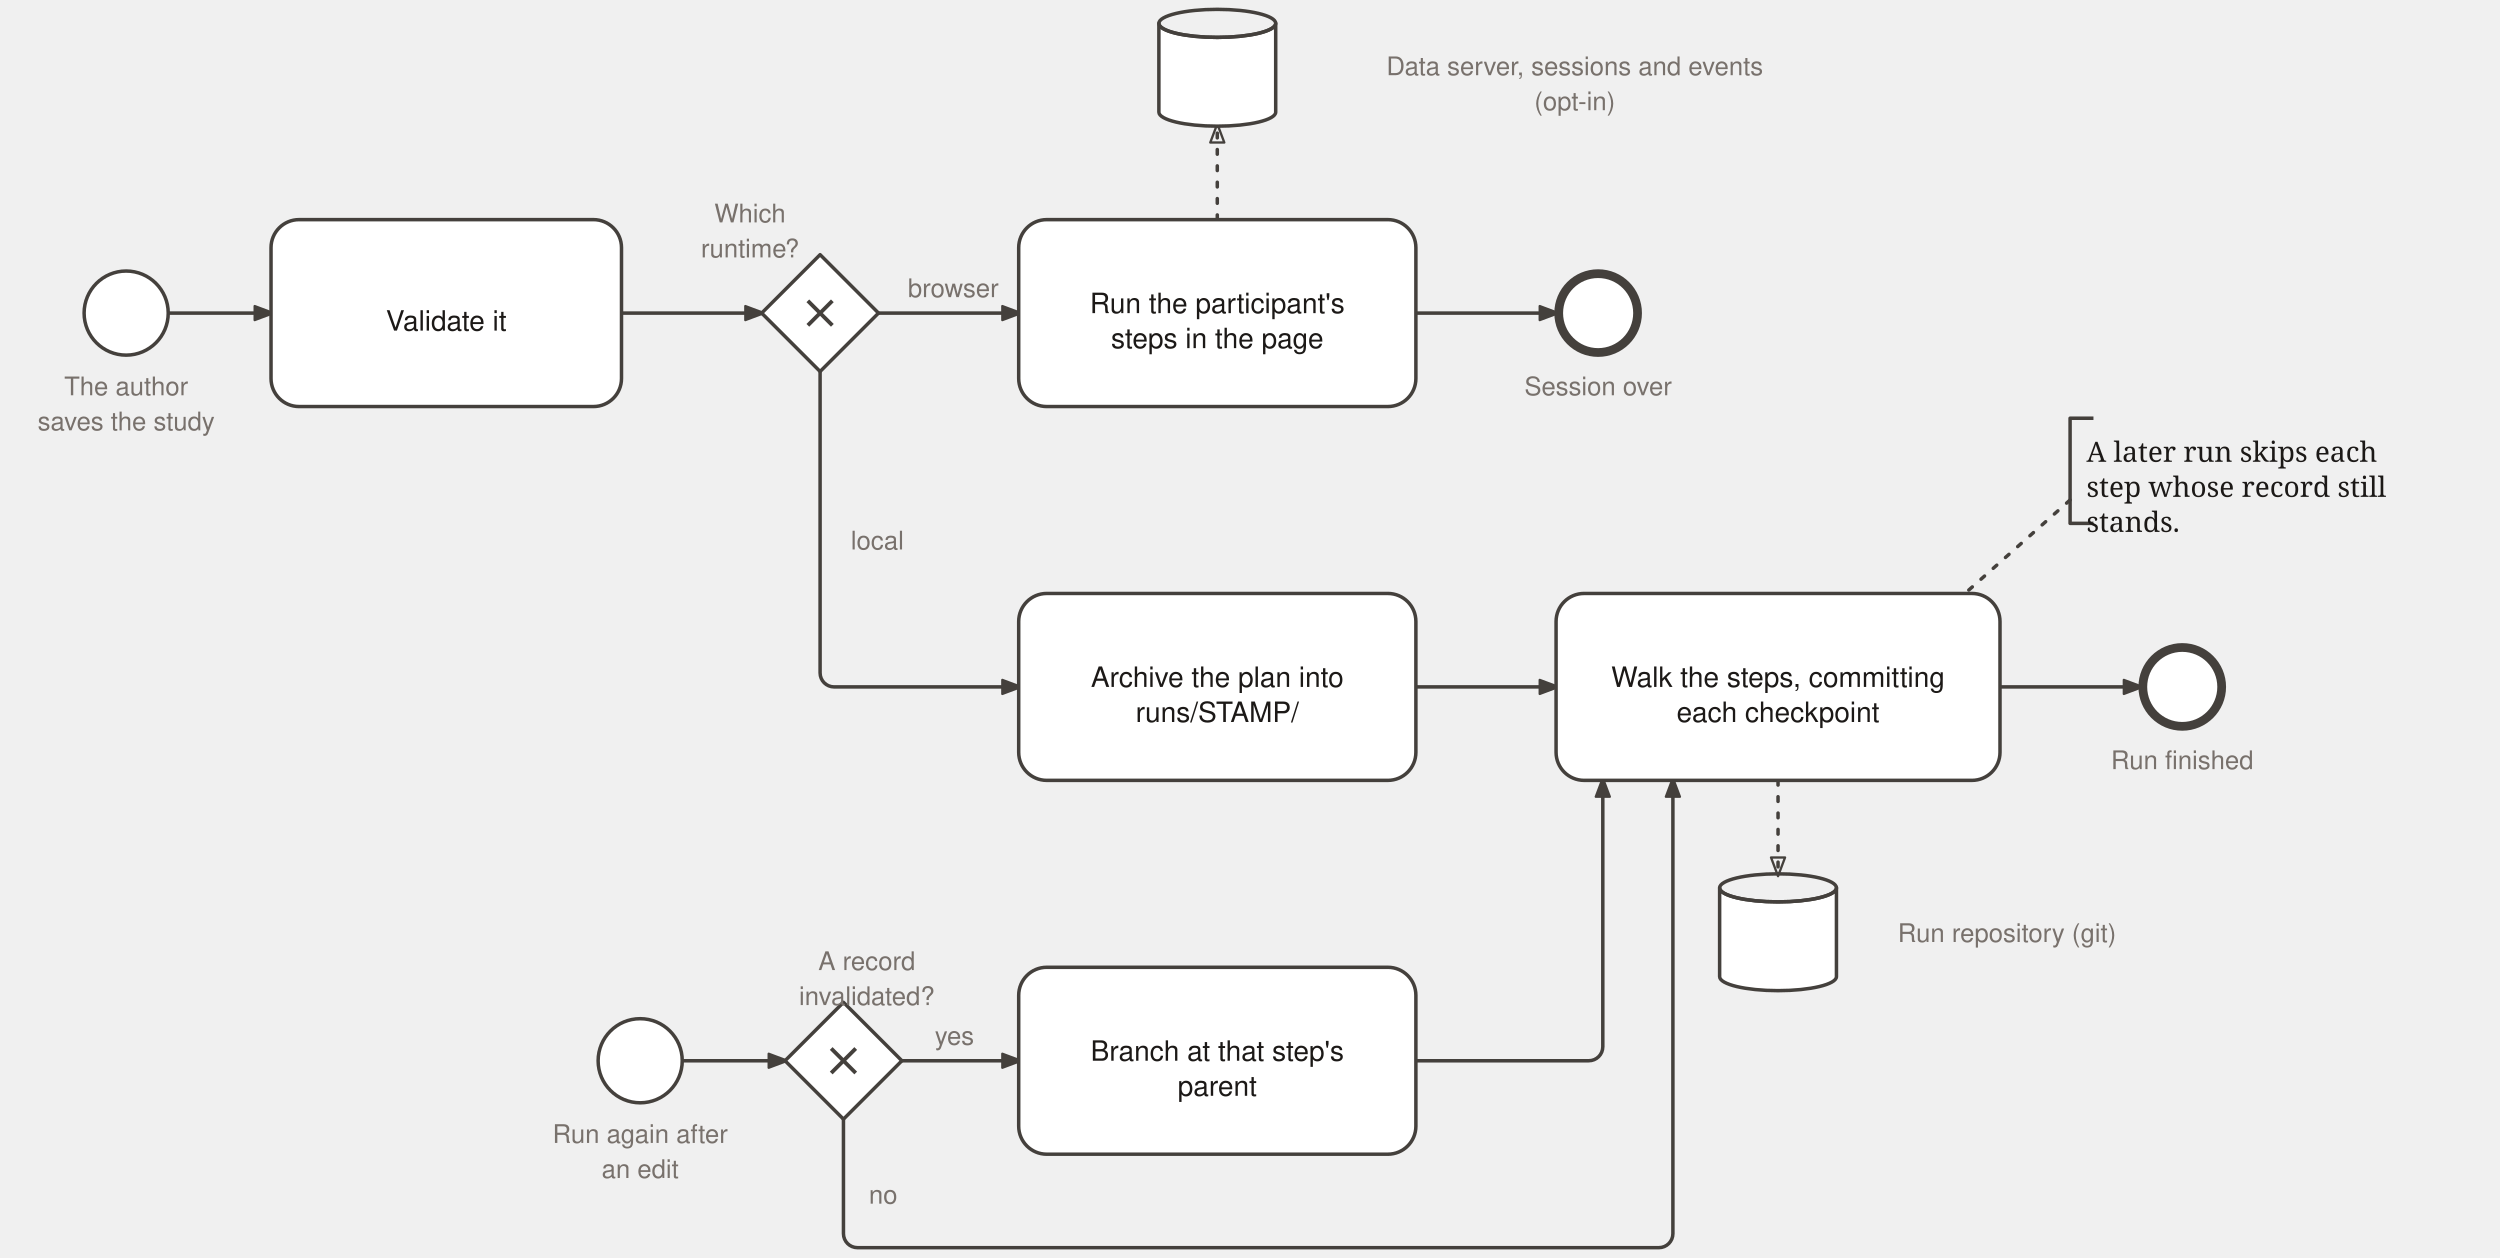
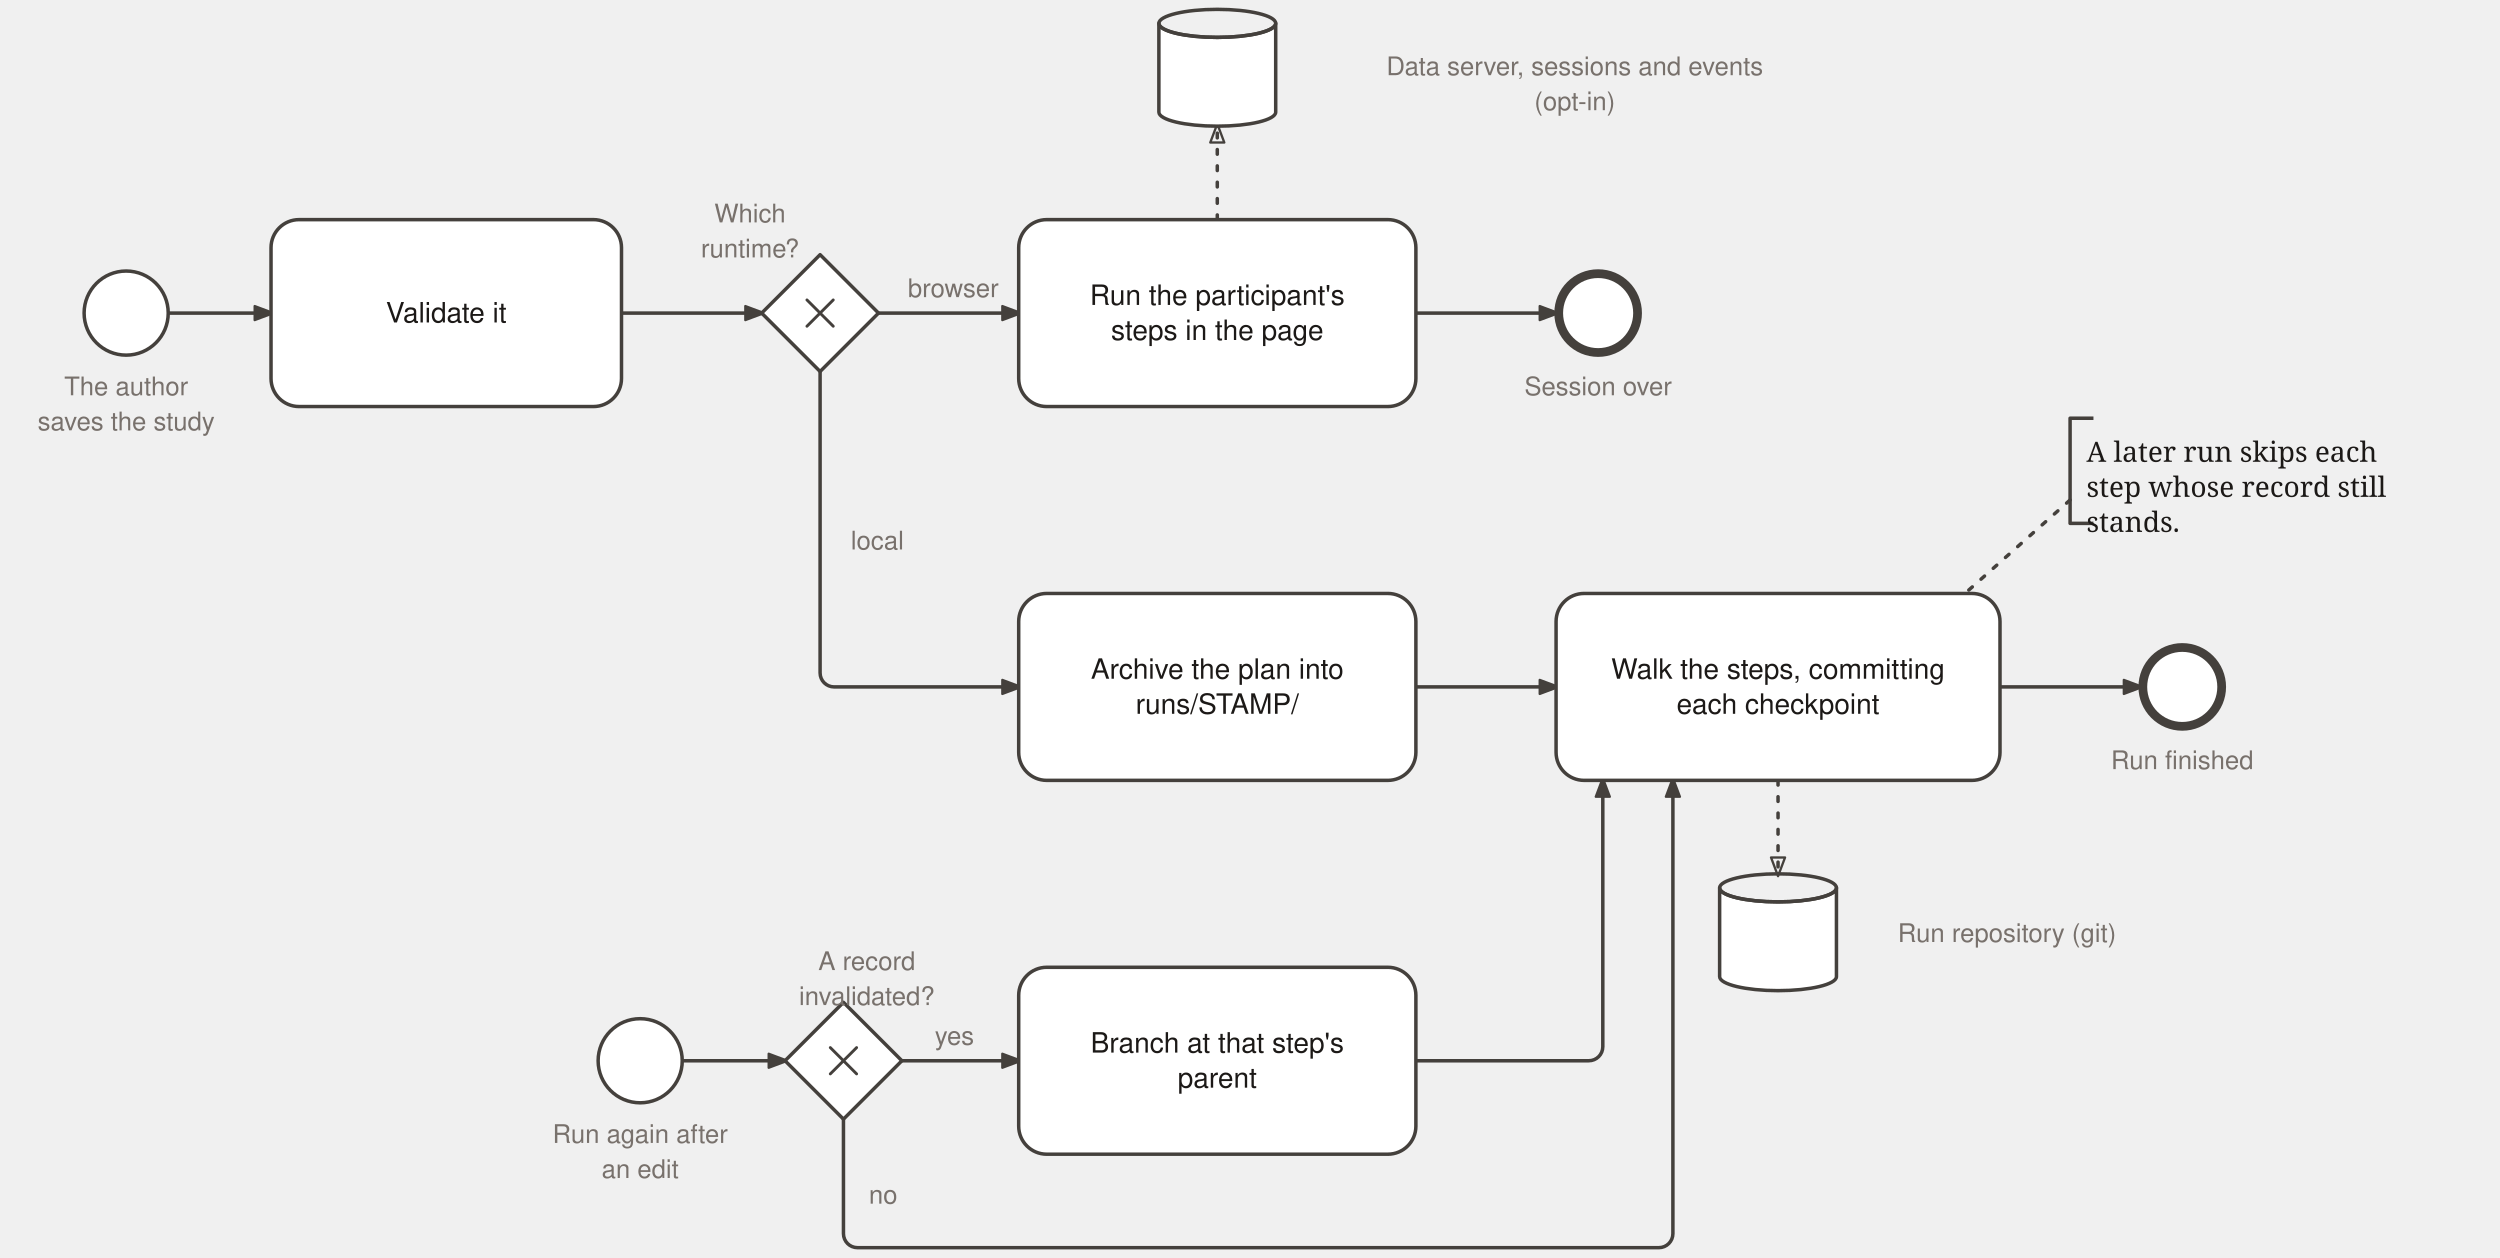
<svg xmlns="http://www.w3.org/2000/svg" class="sf-canvas" viewBox="74 26 1070 538" width="1070" height="538">
  <defs>
    <marker id="sf-arrow-sequence" markerWidth="10" markerHeight="10" refX="8" refY="5" orient="auto" markerUnits="userSpaceOnUse">
      <path d="M1,2 L9,5 L1,8 Z" fill="context-stroke" stroke="context-stroke" stroke-width="1" stroke-linejoin="round" />
    </marker>
    <marker id="sf-arrow-message" markerWidth="10" markerHeight="10" refX="8" refY="5" orient="auto" markerUnits="userSpaceOnUse">
      <path d="M1,2 L9,5 L1,8 Z" fill="none" stroke="context-stroke" stroke-width="1" stroke-linejoin="round" />
    </marker>
    <marker id="sf-arrow-open" markerWidth="10" markerHeight="10" refX="8" refY="5" orient="auto" markerUnits="userSpaceOnUse">
      <path d="M1,2 L9,5 L1,8 Z" fill="none" stroke="context-stroke" stroke-width="1" stroke-linejoin="round" />
    </marker>
    <marker id="sf-marker-default" markerWidth="10" markerHeight="10" refX="0" refY="5" orient="auto" markerUnits="userSpaceOnUse">
      <path d="M3,2 L7,8" fill="none" stroke="context-stroke" stroke-width="1.5" />
    </marker>
    <marker id="sf-marker-message-start" markerWidth="10" markerHeight="10" refX="1.5" refY="5" orient="auto" markerUnits="userSpaceOnUse">
      <circle cx="5" cy="5" r="3" fill="#ffffff" stroke="context-stroke" stroke-width="1" />
    </marker>
  </defs>
  <g data-layer="elements">
    <g class="sf-connection" data-element-id="Out_Events" data-element-type="bpmn:DataOutputAssociation">
      <path class="sf-connection-line" d="M 595 120 L 595 80" data-waypoints="595,120 595,80" fill="none" stroke="#44403c" stroke-width="1.5" stroke-linejoin="round" stroke-linecap="round" stroke-dasharray="2,5" marker-end="url(#sf-arrow-open)" />
    </g>
    <g class="sf-connection" data-element-id="Out_Commits" data-element-type="bpmn:DataOutputAssociation">
      <path class="sf-connection-line" d="M 835 360 L 835 400" data-waypoints="835,360 835,400" fill="none" stroke="#44403c" stroke-width="1.5" stroke-linejoin="round" stroke-linecap="round" stroke-dasharray="2,5" marker-end="url(#sf-arrow-open)" />
    </g>
    <g class="sf-connection" data-element-id="Flow_Saved" data-element-type="bpmn:SequenceFlow">
      <path class="sf-connection-line" d="M 146 160 L 190 160" data-waypoints="146,160 190,160" fill="none" stroke="#44403c" stroke-width="1.5" stroke-linejoin="round" stroke-linecap="round" marker-end="url(#sf-arrow-sequence)" />
    </g>
    <g class="sf-connection" data-element-id="Flow_Valid" data-element-type="bpmn:SequenceFlow">
      <path class="sf-connection-line" d="M 340 160 L 400 160" data-waypoints="340,160 400,160" fill="none" stroke="#44403c" stroke-width="1.5" stroke-linejoin="round" stroke-linecap="round" marker-end="url(#sf-arrow-sequence)" />
    </g>
    <g class="sf-connection" data-element-id="Flow_Browser" data-element-type="bpmn:SequenceFlow">
      <path class="sf-connection-line" d="M 450 160 L 510 160" data-waypoints="450,160 510,160" fill="none" stroke="#44403c" stroke-width="1.5" stroke-linejoin="round" stroke-linecap="round" marker-end="url(#sf-arrow-sequence)" />
    </g>
    <g class="sf-connection" data-element-id="Flow_Local" data-element-type="bpmn:SequenceFlow">
      <path class="sf-connection-line" d="M 425 185 L 425 314 A 6 6 0 0 0 431 320 L 510 320" data-waypoints="425,185 425,320 510,320" fill="none" stroke="#44403c" stroke-width="1.5" stroke-linejoin="round" stroke-linecap="round" marker-end="url(#sf-arrow-sequence)" />
    </g>
    <g class="sf-connection" data-element-id="Flow_Session" data-element-type="bpmn:SequenceFlow">
      <path class="sf-connection-line" d="M 680 160 L 740 160" data-waypoints="680,160 740,160" fill="none" stroke="#44403c" stroke-width="1.5" stroke-linejoin="round" stroke-linecap="round" marker-end="url(#sf-arrow-sequence)" />
    </g>
    <g class="sf-connection" data-element-id="Flow_Archived" data-element-type="bpmn:SequenceFlow">
      <path class="sf-connection-line" d="M 680 320 L 740 320" data-waypoints="680,320 740,320" fill="none" stroke="#44403c" stroke-width="1.5" stroke-linejoin="round" stroke-linecap="round" marker-end="url(#sf-arrow-sequence)" />
    </g>
    <g class="sf-connection" data-element-id="Flow_Walked" data-element-type="bpmn:SequenceFlow">
      <path class="sf-connection-line" d="M 930 320 L 990 320" data-waypoints="930,320 990,320" fill="none" stroke="#44403c" stroke-width="1.5" stroke-linejoin="round" stroke-linecap="round" marker-end="url(#sf-arrow-sequence)" />
    </g>
    <g class="sf-connection" data-element-id="Flow_Again" data-element-type="bpmn:SequenceFlow">
      <path class="sf-connection-line" d="M 366 480 L 410 480" data-waypoints="366,480 410,480" fill="none" stroke="#44403c" stroke-width="1.5" stroke-linejoin="round" stroke-linecap="round" marker-end="url(#sf-arrow-sequence)" />
    </g>
    <g class="sf-connection" data-element-id="Flow_Branch" data-element-type="bpmn:SequenceFlow">
      <path class="sf-connection-line" d="M 460 480 L 510 480" data-waypoints="460,480 510,480" fill="none" stroke="#44403c" stroke-width="1.5" stroke-linejoin="round" stroke-linecap="round" marker-end="url(#sf-arrow-sequence)" />
    </g>
    <g class="sf-connection" data-element-id="Flow_Branched" data-element-type="bpmn:SequenceFlow">
      <path class="sf-connection-line" d="M 680 480 L 754 480 A 6 6 0 0 0 760 474 L 760 360" data-waypoints="680,480 760,480 760,360" fill="none" stroke="#44403c" stroke-width="1.5" stroke-linejoin="round" stroke-linecap="round" marker-end="url(#sf-arrow-sequence)" />
    </g>
    <g class="sf-connection" data-element-id="Flow_In_Place" data-element-type="bpmn:SequenceFlow">
      <path class="sf-connection-line" d="M 435 505 L 435 554 A 6 6 0 0 0 441 560 L 784 560 A 6 6 0 0 0 790 554 L 790 360" data-waypoints="435,505 435,560 790,560 790,360" fill="none" stroke="#44403c" stroke-width="1.5" stroke-linejoin="round" stroke-linecap="round" marker-end="url(#sf-arrow-sequence)" />
    </g>
    <g class="sf-connection" data-element-id="Skip_Link" data-element-type="bpmn:Association">
      <path class="sf-connection-line" d="M 960 240 L 915 280" data-waypoints="960,240 915,280" fill="none" stroke="#44403c" stroke-width="1.5" stroke-linejoin="round" stroke-linecap="round" stroke-dasharray="2,5" />
    </g>
    <g class="sf-external-label" data-element-id="Flow_Browser_label" data-element-type="bpmn:SequenceFlow" data-label-owner="Flow_Browser" transform="translate(456, 142)">
      <text class="sf-label" x="26" y="7.5" fill="#78716c" font-size="11" font-weight="400" font-family="&quot;IBM Plex Sans&quot;, Helvetica, sans-serif" text-anchor="middle" dominant-baseline="middle" stroke-width="0">browser</text>
    </g>
    <g class="sf-external-label" data-element-id="Flow_Local_label" data-element-type="bpmn:SequenceFlow" data-label-owner="Flow_Local" transform="translate(432, 250)">
      <text class="sf-label" x="17.5" y="7.5" fill="#78716c" font-size="11" font-weight="400" font-family="&quot;IBM Plex Sans&quot;, Helvetica, sans-serif" text-anchor="middle" dominant-baseline="middle" stroke-width="0">local</text>
    </g>
    <g class="sf-external-label" data-element-id="Flow_Branch_label" data-element-type="bpmn:SequenceFlow" data-label-owner="Flow_Branch" transform="translate(470, 462)">
      <text class="sf-label" x="12.5" y="7.5" fill="#78716c" font-size="11" font-weight="400" font-family="&quot;IBM Plex Sans&quot;, Helvetica, sans-serif" text-anchor="middle" dominant-baseline="middle" stroke-width="0">yes</text>
    </g>
    <g class="sf-external-label" data-element-id="Flow_In_Place_label" data-element-type="bpmn:SequenceFlow" data-label-owner="Flow_In_Place" transform="translate(442, 530)">
      <text class="sf-label" x="10" y="7.5" fill="#78716c" font-size="11" font-weight="400" font-family="&quot;IBM Plex Sans&quot;, Helvetica, sans-serif" text-anchor="middle" dominant-baseline="middle" stroke-width="0">no</text>
    </g>
    <g class="sf-shape" data-element-id="Save" data-element-type="bpmn:StartEvent" transform="translate(110, 142)">
      <circle cx="18" cy="18" r="18" fill="#ffffff" stroke="#44403c" stroke-width="1.5" />
    </g>
    <g class="sf-shape" data-element-id="Validate" data-element-type="bpmn:Task" transform="translate(190, 120)">
      <rect x="0" y="0" width="150" height="80" rx="12" ry="12" fill="#ffffff" stroke="#44403c" stroke-width="1.5" />
-       <text class="sf-label" x="75" y="43.5" fill="#1c1917" font-size="12" font-weight="500" font-family="&quot;IBM Plex Sans&quot;, Helvetica, sans-serif" text-anchor="middle" dominant-baseline="middle" stroke-width="0">Validate it</text>
+       <text class="sf-label" x="75" y="40" fill="#1c1917" font-size="12" font-weight="500" font-family="&quot;IBM Plex Sans&quot;, Helvetica, sans-serif" text-anchor="middle" dominant-baseline="middle" stroke-width="0">Validate it</text>
    </g>
    <g class="sf-shape" data-element-id="Runtime" data-element-type="bpmn:ExclusiveGateway" transform="translate(400, 135)">
      <polygon points="25,0 50,25 25,50 0,25" fill="#ffffff" stroke="#44403c" stroke-width="1.5" stroke-linecap="round" stroke-linejoin="round" />
-       <svg x="15" y="15" width="20" height="20" class="sf-icon" viewBox="0 0 24 24" stroke="none" color="#44403c" data-icon-key="ExclusiveGateway">
-         <path fill="#44403c" d="M19 6.41L17.59 5L12 10.59L6.41 5L5 6.41L10.59 12L5 17.59L6.41 19L12 13.41L17.59 19L19 17.59L13.41 12z" />
+       <svg x="15" y="15" width="20" height="20" class="sf-icon" viewBox="0 0 256 256" stroke="none" color="#44403c" data-icon-key="ExclusiveGateway">
+         <path fill="#44403c" d="M205.66 194.34a8 8 0 0 1-11.32 11.32L128 139.31l-66.34 66.35a8 8 0 0 1-11.32-11.32L116.69 128L50.34 61.66a8 8 0 0 1 11.32-11.32L128 116.69l66.34-66.35a8 8 0 0 1 11.32 11.32L139.31 128Z" />
      </svg>
    </g>
    <g class="sf-shape" data-element-id="Browser_Run" data-element-type="bpmn:Task" transform="translate(510, 120)">
      <rect x="0" y="0" width="170" height="80" rx="12" ry="12" fill="#ffffff" stroke="#44403c" stroke-width="1.5" />
-       <text class="sf-label" x="85" y="36" fill="#1c1917" font-size="12" font-weight="500" font-family="&quot;IBM Plex Sans&quot;, Helvetica, sans-serif" text-anchor="middle" dominant-baseline="middle" stroke-width="0">Run the participant's</text>
-       <text class="sf-label" x="85" y="51" fill="#1c1917" font-size="12" font-weight="500" font-family="&quot;IBM Plex Sans&quot;, Helvetica, sans-serif" text-anchor="middle" dominant-baseline="middle" stroke-width="0">steps in the page</text>
+       <text class="sf-label" x="85" y="32.5" fill="#1c1917" font-size="12" font-weight="500" font-family="&quot;IBM Plex Sans&quot;, Helvetica, sans-serif" text-anchor="middle" dominant-baseline="middle" stroke-width="0">Run the participant's</text>
+       <text class="sf-label" x="85" y="47.5" fill="#1c1917" font-size="12" font-weight="500" font-family="&quot;IBM Plex Sans&quot;, Helvetica, sans-serif" text-anchor="middle" dominant-baseline="middle" stroke-width="0">steps in the page</text>
    </g>
    <g class="sf-shape" data-element-id="Data_Server" data-element-type="bpmn:DataStoreReference" transform="translate(570, 30)">
      <path d="M0,6 A25,6 0 0 0 50,6 L50,44 A25,6 0 0 1 0,44 Z" fill="#ffffff" stroke="#44403c" stroke-width="1.5" stroke-linejoin="round" />
      <path d="M0,6 A25,6 0 0 0 50,6 A25,6 0 0 0 0,6 Z" fill="none" stroke="#44403c" stroke-width="1.5" />
    </g>
    <g class="sf-shape" data-element-id="Session_Over" data-element-type="bpmn:EndEvent" transform="translate(740, 142)">
      <circle cx="18" cy="18" r="16.875" fill="#ffffff" stroke="#44403c" stroke-width="3.75" />
    </g>
    <g class="sf-shape" data-element-id="Archive" data-element-type="bpmn:Task" transform="translate(510, 280)">
      <rect x="0" y="0" width="170" height="80" rx="12" ry="12" fill="#ffffff" stroke="#44403c" stroke-width="1.5" />
-       <text class="sf-label" x="85" y="36" fill="#1c1917" font-size="12" font-weight="500" font-family="&quot;IBM Plex Sans&quot;, Helvetica, sans-serif" text-anchor="middle" dominant-baseline="middle" stroke-width="0">Archive the plan into</text>
-       <text class="sf-label" x="85" y="51" fill="#1c1917" font-size="12" font-weight="500" font-family="&quot;IBM Plex Sans&quot;, Helvetica, sans-serif" text-anchor="middle" dominant-baseline="middle" stroke-width="0">runs/STAMP/</text>
+       <text class="sf-label" x="85" y="32.5" fill="#1c1917" font-size="12" font-weight="500" font-family="&quot;IBM Plex Sans&quot;, Helvetica, sans-serif" text-anchor="middle" dominant-baseline="middle" stroke-width="0">Archive the plan into</text>
+       <text class="sf-label" x="85" y="47.5" fill="#1c1917" font-size="12" font-weight="500" font-family="&quot;IBM Plex Sans&quot;, Helvetica, sans-serif" text-anchor="middle" dominant-baseline="middle" stroke-width="0">runs/STAMP/</text>
    </g>
    <g class="sf-shape" data-element-id="Walk" data-element-type="bpmn:Task" transform="translate(740, 280)">
      <rect x="0" y="0" width="190" height="80" rx="12" ry="12" fill="#ffffff" stroke="#44403c" stroke-width="1.5" />
-       <text class="sf-label" x="95" y="36" fill="#1c1917" font-size="12" font-weight="500" font-family="&quot;IBM Plex Sans&quot;, Helvetica, sans-serif" text-anchor="middle" dominant-baseline="middle" stroke-width="0">Walk the steps, committing</text>
-       <text class="sf-label" x="95" y="51" fill="#1c1917" font-size="12" font-weight="500" font-family="&quot;IBM Plex Sans&quot;, Helvetica, sans-serif" text-anchor="middle" dominant-baseline="middle" stroke-width="0">each checkpoint</text>
+       <text class="sf-label" x="95" y="32.5" fill="#1c1917" font-size="12" font-weight="500" font-family="&quot;IBM Plex Sans&quot;, Helvetica, sans-serif" text-anchor="middle" dominant-baseline="middle" stroke-width="0">Walk the steps, committing</text>
+       <text class="sf-label" x="95" y="47.5" fill="#1c1917" font-size="12" font-weight="500" font-family="&quot;IBM Plex Sans&quot;, Helvetica, sans-serif" text-anchor="middle" dominant-baseline="middle" stroke-width="0">each checkpoint</text>
    </g>
    <g class="sf-shape" data-element-id="Repository" data-element-type="bpmn:DataStoreReference" transform="translate(810, 400)">
      <path d="M0,6 A25,6 0 0 0 50,6 L50,44 A25,6 0 0 1 0,44 Z" fill="#ffffff" stroke="#44403c" stroke-width="1.5" stroke-linejoin="round" />
      <path d="M0,6 A25,6 0 0 0 50,6 A25,6 0 0 0 0,6 Z" fill="none" stroke="#44403c" stroke-width="1.5" />
    </g>
    <g class="sf-shape" data-element-id="Run_Finished" data-element-type="bpmn:EndEvent" transform="translate(990, 302)">
      <circle cx="18" cy="18" r="16.875" fill="#ffffff" stroke="#44403c" stroke-width="3.75" />
    </g>
    <g class="sf-shape" data-element-id="Run_Again" data-element-type="bpmn:StartEvent" transform="translate(330, 462)">
      <circle cx="18" cy="18" r="18" fill="#ffffff" stroke="#44403c" stroke-width="1.5" />
    </g>
    <g class="sf-shape" data-element-id="Invalidated" data-element-type="bpmn:ExclusiveGateway" transform="translate(410, 455)">
      <polygon points="25,0 50,25 25,50 0,25" fill="#ffffff" stroke="#44403c" stroke-width="1.5" stroke-linecap="round" stroke-linejoin="round" />
-       <svg x="15" y="15" width="20" height="20" class="sf-icon" viewBox="0 0 24 24" stroke="none" color="#44403c" data-icon-key="ExclusiveGateway">
-         <path fill="#44403c" d="M19 6.41L17.59 5L12 10.59L6.41 5L5 6.41L10.59 12L5 17.59L6.41 19L12 13.41L17.59 19L19 17.59L13.41 12z" />
+       <svg x="15" y="15" width="20" height="20" class="sf-icon" viewBox="0 0 256 256" stroke="none" color="#44403c" data-icon-key="ExclusiveGateway">
+         <path fill="#44403c" d="M205.66 194.34a8 8 0 0 1-11.32 11.32L128 139.31l-66.34 66.35a8 8 0 0 1-11.32-11.32L116.69 128L50.34 61.66a8 8 0 0 1 11.32-11.32L128 116.69l66.34-66.35a8 8 0 0 1 11.32 11.32L139.31 128Z" />
      </svg>
    </g>
    <g class="sf-shape" data-element-id="Branch" data-element-type="bpmn:Task" transform="translate(510, 440)">
      <rect x="0" y="0" width="170" height="80" rx="12" ry="12" fill="#ffffff" stroke="#44403c" stroke-width="1.5" />
-       <text class="sf-label" x="85" y="36" fill="#1c1917" font-size="12" font-weight="500" font-family="&quot;IBM Plex Sans&quot;, Helvetica, sans-serif" text-anchor="middle" dominant-baseline="middle" stroke-width="0">Branch at that step's</text>
-       <text class="sf-label" x="85" y="51" fill="#1c1917" font-size="12" font-weight="500" font-family="&quot;IBM Plex Sans&quot;, Helvetica, sans-serif" text-anchor="middle" dominant-baseline="middle" stroke-width="0">parent</text>
+       <text class="sf-label" x="85" y="32.5" fill="#1c1917" font-size="12" font-weight="500" font-family="&quot;IBM Plex Sans&quot;, Helvetica, sans-serif" text-anchor="middle" dominant-baseline="middle" stroke-width="0">Branch at that step's</text>
+       <text class="sf-label" x="85" y="47.5" fill="#1c1917" font-size="12" font-weight="500" font-family="&quot;IBM Plex Sans&quot;, Helvetica, sans-serif" text-anchor="middle" dominant-baseline="middle" stroke-width="0">parent</text>
    </g>
    <g class="sf-shape" data-element-id="Skip_Note" data-element-type="bpmn:TextAnnotation" transform="translate(960, 205)">
      <path d="M10,0 L0,0 L0,45 L10,45" fill="none" stroke="#44403c" stroke-width="1.5" stroke-linejoin="round" />
      <text class="sf-label" x="7" y="14.5" fill="#1c1917" font-size="12" font-weight="400" font-family="&quot;IBM Plex Serif&quot;, ui-serif, Georgia, serif" text-anchor="start" dominant-baseline="middle" stroke-width="0">A later run skips each</text>
      <text class="sf-label" x="7" y="29.5" fill="#1c1917" font-size="12" font-weight="400" font-family="&quot;IBM Plex Serif&quot;, ui-serif, Georgia, serif" text-anchor="start" dominant-baseline="middle" stroke-width="0">step whose record still</text>
      <text class="sf-label" x="7" y="44.5" fill="#1c1917" font-size="12" font-weight="400" font-family="&quot;IBM Plex Serif&quot;, ui-serif, Georgia, serif" text-anchor="start" dominant-baseline="middle" stroke-width="0">stands.</text>
    </g>
    <g class="sf-external-label" data-element-id="Save_label" data-element-type="bpmn:StartEvent" data-label-owner="Save" transform="translate(78, 184)">
      <text class="sf-label" x="50" y="7.5" fill="#78716c" font-size="11" font-weight="400" font-family="&quot;IBM Plex Sans&quot;, Helvetica, sans-serif" text-anchor="middle" dominant-baseline="middle" stroke-width="0">The author</text>
      <text class="sf-label" x="50" y="22.5" fill="#78716c" font-size="11" font-weight="400" font-family="&quot;IBM Plex Sans&quot;, Helvetica, sans-serif" text-anchor="middle" dominant-baseline="middle" stroke-width="0">saves the study</text>
    </g>
    <g class="sf-external-label" data-element-id="Runtime_label" data-element-type="bpmn:ExclusiveGateway" data-label-owner="Runtime" transform="translate(355, 110)">
      <text class="sf-label" x="40" y="7.5" fill="#78716c" font-size="11" font-weight="400" font-family="&quot;IBM Plex Sans&quot;, Helvetica, sans-serif" text-anchor="middle" dominant-baseline="middle" stroke-width="0">Which</text>
      <text class="sf-label" x="40" y="22.5" fill="#78716c" font-size="11" font-weight="400" font-family="&quot;IBM Plex Sans&quot;, Helvetica, sans-serif" text-anchor="middle" dominant-baseline="middle" stroke-width="0">runtime?</text>
    </g>
    <g class="sf-external-label" data-element-id="Data_Server_label" data-element-type="bpmn:DataStoreReference" data-label-owner="Data_Server" transform="translate(628, 47)">
      <text class="sf-label" x="120" y="7.5" fill="#78716c" font-size="11" font-weight="400" font-family="&quot;IBM Plex Sans&quot;, Helvetica, sans-serif" text-anchor="middle" dominant-baseline="middle" stroke-width="0">Data server, sessions and events</text>
      <text class="sf-label" x="120" y="22.5" fill="#78716c" font-size="11" font-weight="400" font-family="&quot;IBM Plex Sans&quot;, Helvetica, sans-serif" text-anchor="middle" dominant-baseline="middle" stroke-width="0">(opt-in)</text>
    </g>
    <g class="sf-external-label" data-element-id="Session_Over_label" data-element-type="bpmn:EndEvent" data-label-owner="Session_Over" transform="translate(718.72, 184)">
      <text class="sf-label" x="39.28" y="7.5" fill="#78716c" font-size="11" font-weight="400" font-family="&quot;IBM Plex Sans&quot;, Helvetica, sans-serif" text-anchor="middle" dominant-baseline="middle" stroke-width="0">Session over</text>
    </g>
    <g class="sf-external-label" data-element-id="Repository_label" data-element-type="bpmn:DataStoreReference" data-label-owner="Repository" transform="translate(868, 418)">
      <text class="sf-label" x="65" y="7.5" fill="#78716c" font-size="11" font-weight="400" font-family="&quot;IBM Plex Sans&quot;, Helvetica, sans-serif" text-anchor="middle" dominant-baseline="middle" stroke-width="0">Run repository (git)</text>
    </g>
    <g class="sf-external-label" data-element-id="Run_Finished_label" data-element-type="bpmn:EndEvent" data-label-owner="Run_Finished" transform="translate(968.72, 344)">
      <text class="sf-label" x="39.28" y="7.5" fill="#78716c" font-size="11" font-weight="400" font-family="&quot;IBM Plex Sans&quot;, Helvetica, sans-serif" text-anchor="middle" dominant-baseline="middle" stroke-width="0">Run finished</text>
    </g>
    <g class="sf-external-label" data-element-id="Run_Again_label" data-element-type="bpmn:StartEvent" data-label-owner="Run_Again" transform="translate(298, 504)">
      <text class="sf-label" x="50" y="7.5" fill="#78716c" font-size="11" font-weight="400" font-family="&quot;IBM Plex Sans&quot;, Helvetica, sans-serif" text-anchor="middle" dominant-baseline="middle" stroke-width="0">Run again after</text>
      <text class="sf-label" x="50" y="22.5" fill="#78716c" font-size="11" font-weight="400" font-family="&quot;IBM Plex Sans&quot;, Helvetica, sans-serif" text-anchor="middle" dominant-baseline="middle" stroke-width="0">an edit</text>
    </g>
    <g class="sf-external-label" data-element-id="Invalidated_label" data-element-type="bpmn:ExclusiveGateway" data-label-owner="Invalidated" transform="translate(385, 430)">
      <text class="sf-label" x="60" y="7.5" fill="#78716c" font-size="11" font-weight="400" font-family="&quot;IBM Plex Sans&quot;, Helvetica, sans-serif" text-anchor="middle" dominant-baseline="middle" stroke-width="0">A record</text>
      <text class="sf-label" x="60" y="22.5" fill="#78716c" font-size="11" font-weight="400" font-family="&quot;IBM Plex Sans&quot;, Helvetica, sans-serif" text-anchor="middle" dominant-baseline="middle" stroke-width="0">invalidated?</text>
    </g>
  </g>
</svg>
